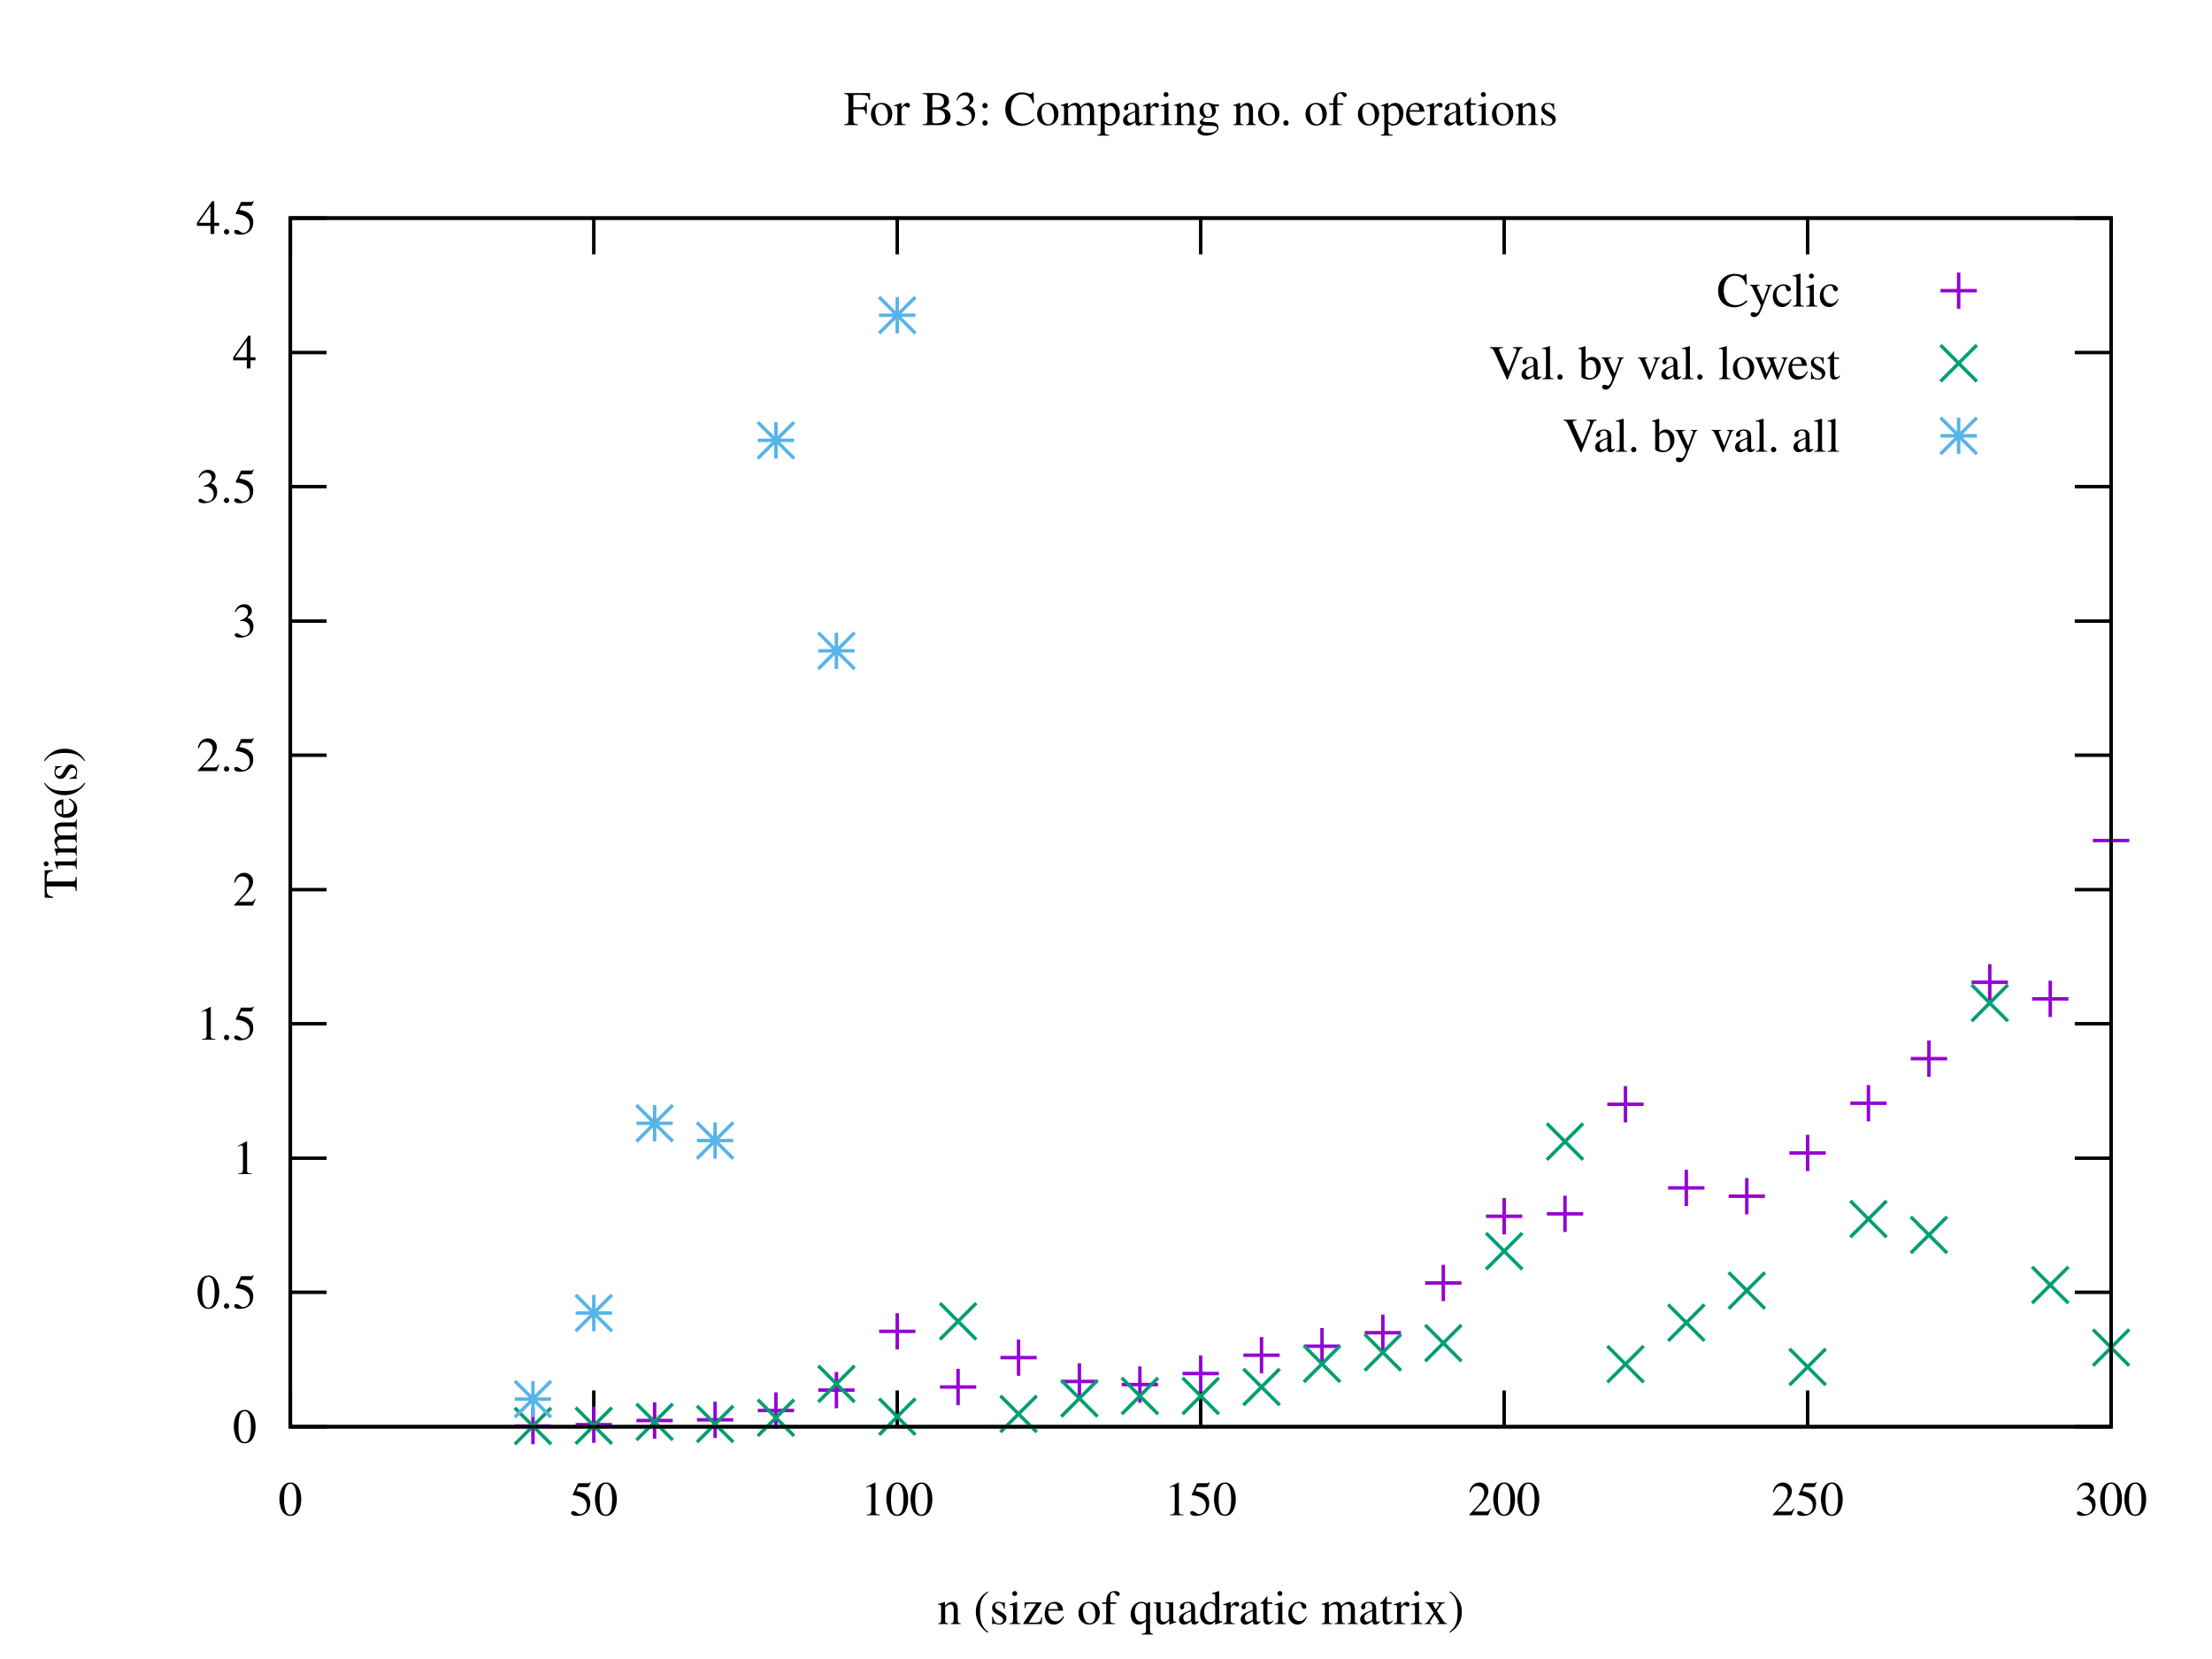
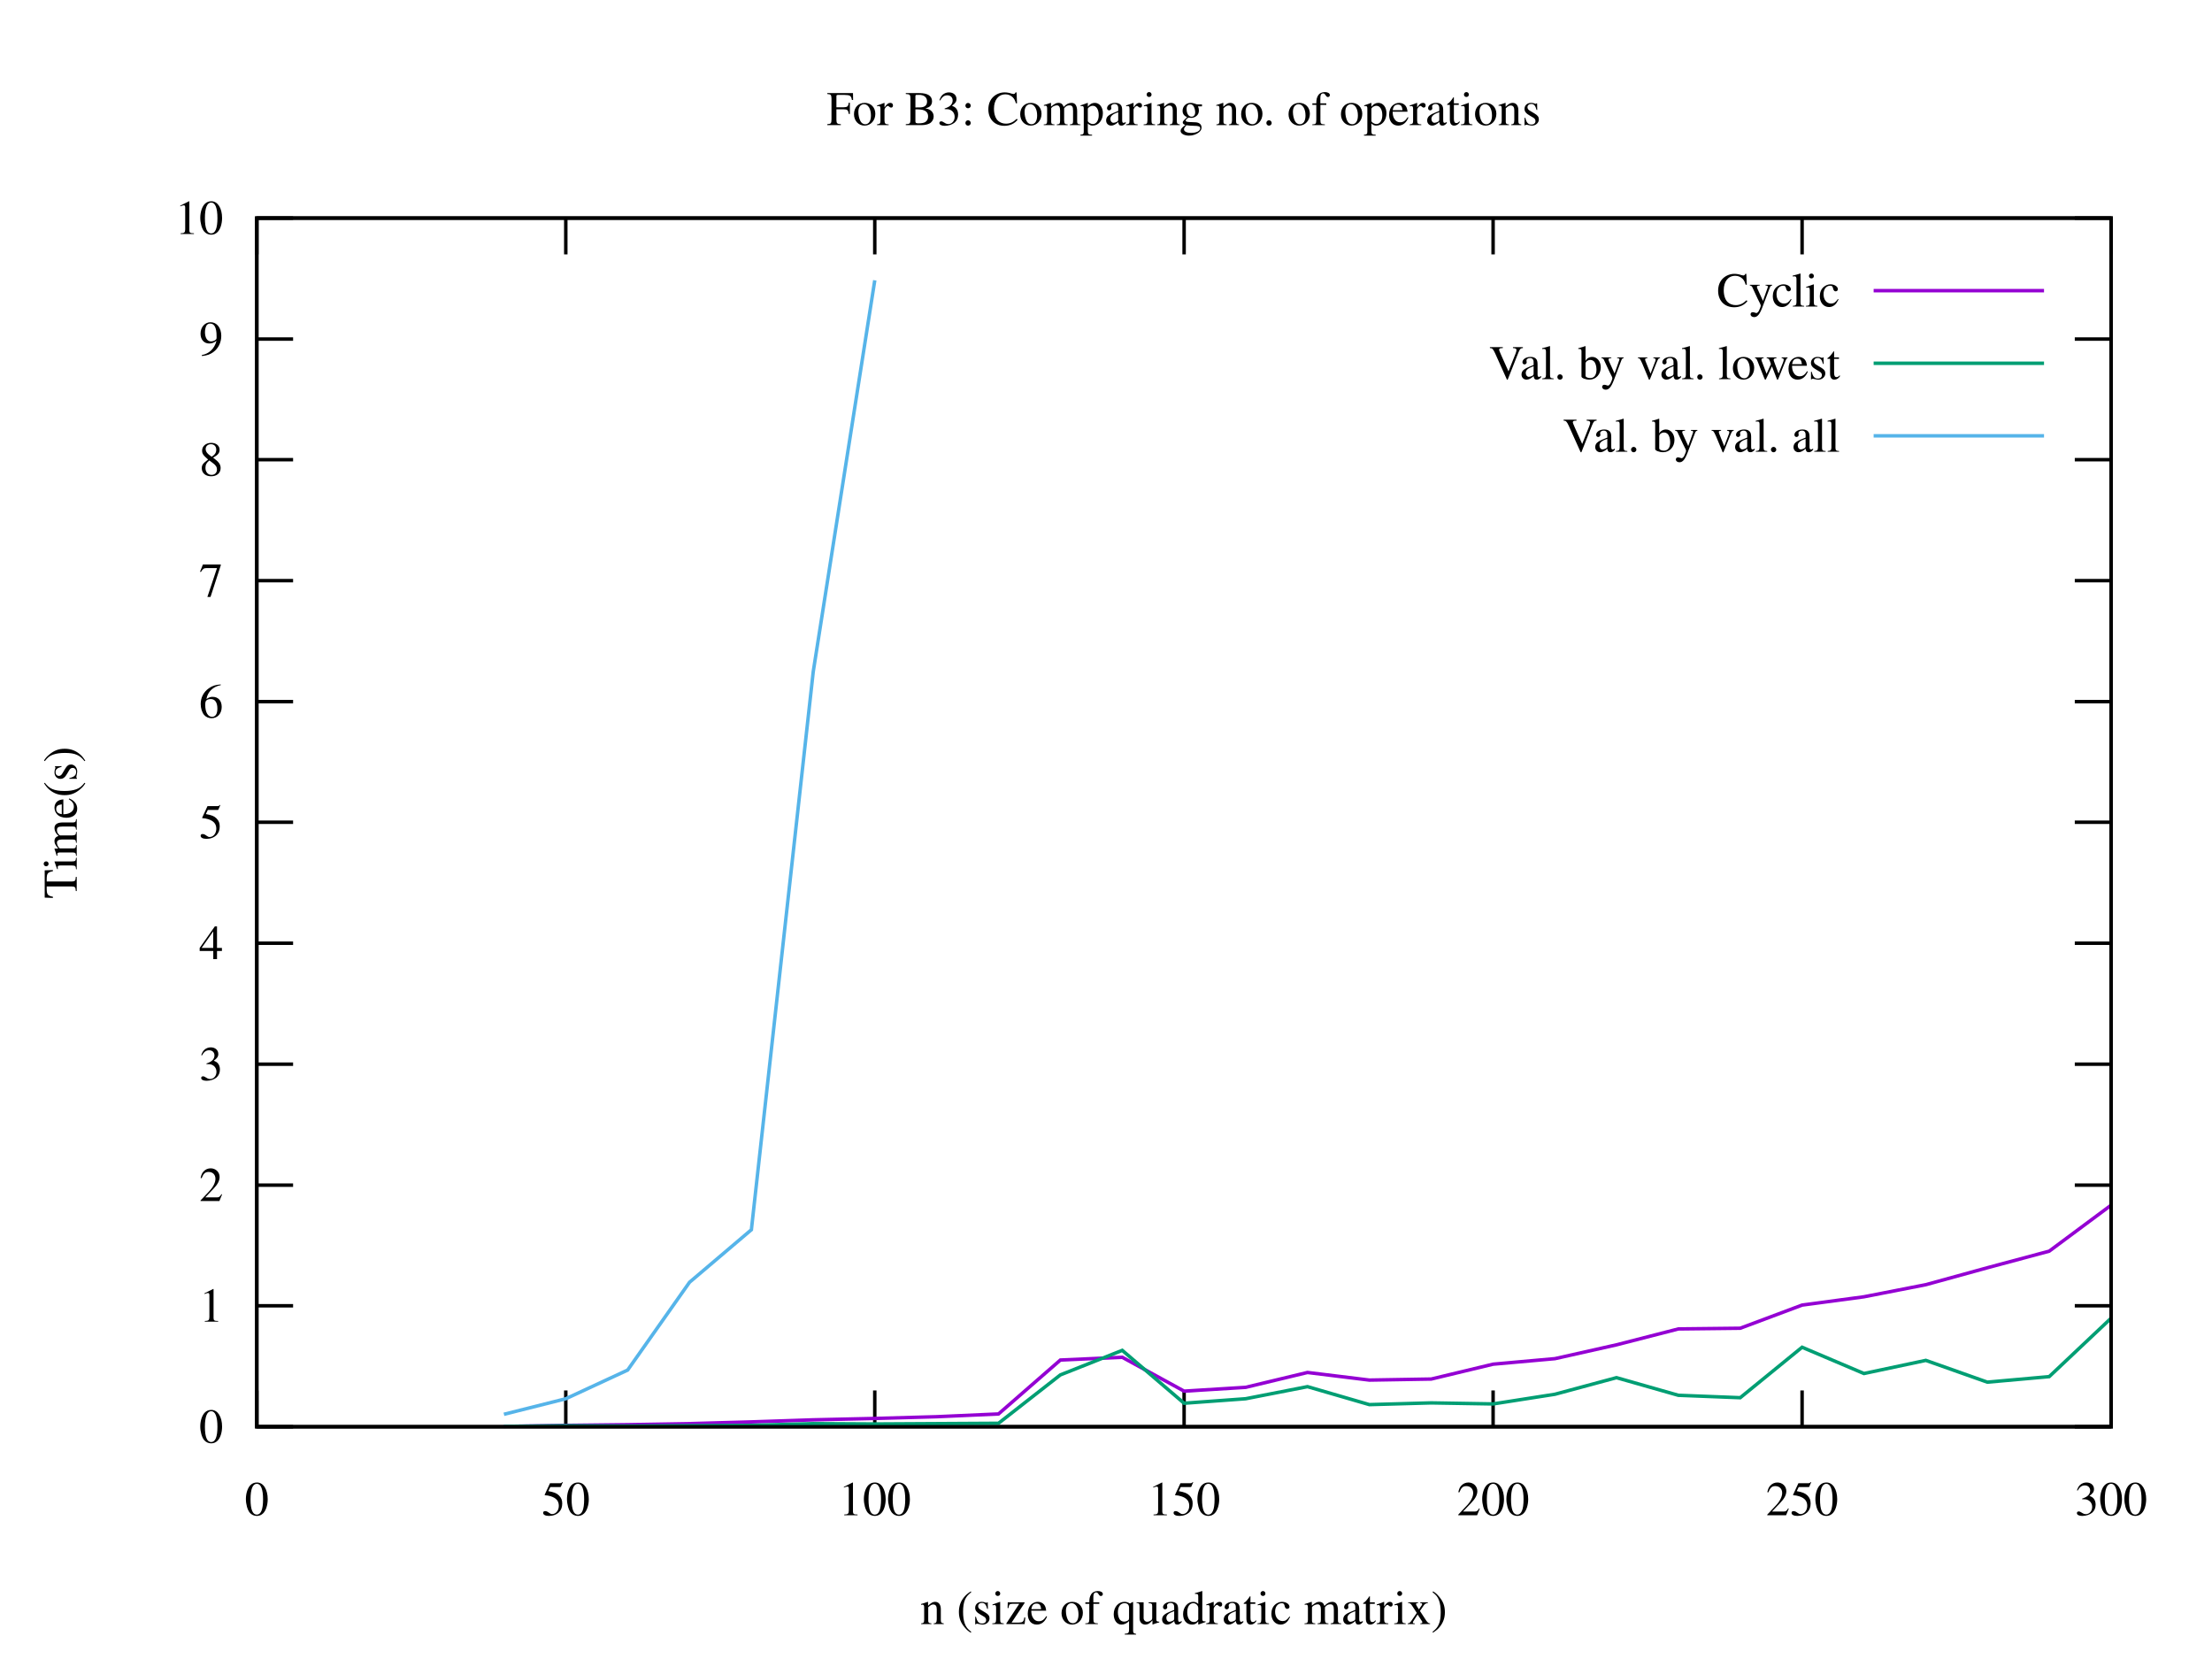
<svg xmlns="http://www.w3.org/2000/svg" xmlns:xlink="http://www.w3.org/1999/xlink" width="640" height="480" viewBox="0 0 640 480">
  <g id="gnuplot_canvas">
    <rect x="0" y="0" width="640" height="480" fill="#ffffff" />
    <defs>
      <circle id="gpDot" r="0.5" stroke-width="0.5" stroke="currentColor" />
      <path id="gpPt0" stroke-width="0.190" stroke="currentColor" d="M-1,0 h2 M0,-1 v2" />
      <path id="gpPt1" stroke-width="0.190" stroke="currentColor" d="M-1,-1 L1,1 M1,-1 L-1,1" />
      <path id="gpPt2" stroke-width="0.190" stroke="currentColor" d="M-1,0 L1,0 M0,-1 L0,1 M-1,-1 L1,1 M-1,1 L1,-1" />
      <rect id="gpPt3" stroke-width="0.190" stroke="currentColor" x="-1" y="-1" width="2" height="2" />
      <rect id="gpPt4" stroke-width="0.190" stroke="currentColor" fill="currentColor" x="-1" y="-1" width="2" height="2" />
      <circle id="gpPt5" stroke-width="0.190" stroke="currentColor" cx="0" cy="0" r="1" />
      <use xlink:href="#gpPt5" id="gpPt6" fill="currentColor" stroke="none" />
      <path id="gpPt7" stroke-width="0.190" stroke="currentColor" d="M0,-1.33 L-1.33,0.67 L1.33,0.67 z" />
      <use xlink:href="#gpPt7" id="gpPt8" fill="currentColor" stroke="none" />
      <use xlink:href="#gpPt7" id="gpPt9" stroke="currentColor" transform="rotate(180)" />
      <use xlink:href="#gpPt9" id="gpPt10" fill="currentColor" stroke="none" />
      <use xlink:href="#gpPt3" id="gpPt11" stroke="currentColor" transform="rotate(45)" />
      <use xlink:href="#gpPt11" id="gpPt12" fill="currentColor" stroke="none" />
      <path id="gpPt13" stroke-width="0.190" stroke="currentColor" d="M0,1.330 L1.265,0.411 L0.782,-1.067 L-0.782,-1.076 L-1.265,0.411 z" />
      <use xlink:href="#gpPt13" id="gpPt14" fill="currentColor" stroke="none" />
      <filter id="textbox" filterUnits="objectBoundingBox" x="0" y="0" height="1" width="1">
        <feFlood flood-color="#FFFFFF" flood-opacity="1" result="bgnd" />
        <feComposite in="SourceGraphic" in2="bgnd" operator="atop" />
      </filter>
      <filter id="greybox" filterUnits="objectBoundingBox" x="0" y="0" height="1" width="1">
        <feFlood flood-color="lightgrey" flood-opacity="1" result="grey" />
        <feComposite in="SourceGraphic" in2="grey" operator="atop" />
      </filter>
    </defs>
    <g fill="none" color="#FFFFFF" stroke="currentColor" stroke-width="1.00" stroke-linecap="butt" stroke-linejoin="miter">
</g>
    <g fill="none" color="black" stroke="currentColor" stroke-width="1.00" stroke-linecap="butt" stroke-linejoin="miter">
-       <path stroke="black" d="M84.0,412.8 L94.5,412.8 M610.8,412.8 L600.3,412.8  " />
-       <g transform="translate(74.3,417.4)" stroke="none" fill="black" font-family="times" font-size="14.00" text-anchor="end">
+       <path stroke="black" d="M74.3,412.8 L84.8,412.8 M610.8,412.8 L600.3,412.8  " />
+       <g transform="translate(64.6,417.4)" stroke="none" fill="black" font-family="times" font-size="14.00" text-anchor="end">
        <text>
          <tspan font-family="times"> 0</tspan>
        </text>
      </g>
    </g>
    <g fill="none" color="black" stroke="currentColor" stroke-width="1.00" stroke-linecap="butt" stroke-linejoin="miter">
-       <path stroke="black" d="M84.0,373.9 L94.5,373.9 M610.8,373.9 L600.3,373.9  " />
-       <g transform="translate(74.3,378.5)" stroke="none" fill="black" font-family="times" font-size="14.00" text-anchor="end">
-         <text>
-           <tspan font-family="times"> 0.5</tspan>
-         </text>
-       </g>
-     </g>
-     <g fill="none" color="black" stroke="currentColor" stroke-width="1.00" stroke-linecap="butt" stroke-linejoin="miter">
-       <path stroke="black" d="M84.0,335.1 L94.5,335.1 M610.8,335.1 L600.3,335.1  " />
-       <g transform="translate(74.3,339.7)" stroke="none" fill="black" font-family="times" font-size="14.00" text-anchor="end">
+       <path stroke="black" d="M74.3,377.8 L84.8,377.8 M610.8,377.8 L600.3,377.8  " />
+       <g transform="translate(64.6,382.4)" stroke="none" fill="black" font-family="times" font-size="14.00" text-anchor="end">
        <text>
          <tspan font-family="times"> 1</tspan>
        </text>
      </g>
    </g>
    <g fill="none" color="black" stroke="currentColor" stroke-width="1.00" stroke-linecap="butt" stroke-linejoin="miter">
-       <path stroke="black" d="M84.0,296.2 L94.5,296.2 M610.8,296.2 L600.3,296.2  " />
-       <g transform="translate(74.3,300.8)" stroke="none" fill="black" font-family="times" font-size="14.00" text-anchor="end">
-         <text>
-           <tspan font-family="times"> 1.5</tspan>
-         </text>
-       </g>
-     </g>
-     <g fill="none" color="black" stroke="currentColor" stroke-width="1.00" stroke-linecap="butt" stroke-linejoin="miter">
-       <path stroke="black" d="M84.0,257.4 L94.5,257.4 M610.8,257.4 L600.3,257.4  " />
-       <g transform="translate(74.3,262.0)" stroke="none" fill="black" font-family="times" font-size="14.00" text-anchor="end">
+       <path stroke="black" d="M74.3,342.9 L84.8,342.9 M610.8,342.9 L600.3,342.9  " />
+       <g transform="translate(64.6,347.5)" stroke="none" fill="black" font-family="times" font-size="14.00" text-anchor="end">
        <text>
          <tspan font-family="times"> 2</tspan>
        </text>
      </g>
    </g>
    <g fill="none" color="black" stroke="currentColor" stroke-width="1.00" stroke-linecap="butt" stroke-linejoin="miter">
-       <path stroke="black" d="M84.0,218.5 L94.5,218.5 M610.8,218.5 L600.3,218.5  " />
-       <g transform="translate(74.3,223.1)" stroke="none" fill="black" font-family="times" font-size="14.00" text-anchor="end">
-         <text>
-           <tspan font-family="times"> 2.5</tspan>
-         </text>
-       </g>
-     </g>
-     <g fill="none" color="black" stroke="currentColor" stroke-width="1.00" stroke-linecap="butt" stroke-linejoin="miter">
-       <path stroke="black" d="M84.0,179.7 L94.5,179.7 M610.8,179.7 L600.3,179.7  " />
-       <g transform="translate(74.3,184.3)" stroke="none" fill="black" font-family="times" font-size="14.00" text-anchor="end">
+       <path stroke="black" d="M74.3,307.9 L84.8,307.9 M610.8,307.9 L600.3,307.9  " />
+       <g transform="translate(64.6,312.5)" stroke="none" fill="black" font-family="times" font-size="14.00" text-anchor="end">
        <text>
          <tspan font-family="times"> 3</tspan>
        </text>
      </g>
    </g>
    <g fill="none" color="black" stroke="currentColor" stroke-width="1.00" stroke-linecap="butt" stroke-linejoin="miter">
-       <path stroke="black" d="M84.0,140.8 L94.5,140.8 M610.8,140.8 L600.3,140.8  " />
-       <g transform="translate(74.3,145.4)" stroke="none" fill="black" font-family="times" font-size="14.00" text-anchor="end">
-         <text>
-           <tspan font-family="times"> 3.5</tspan>
-         </text>
-       </g>
-     </g>
-     <g fill="none" color="black" stroke="currentColor" stroke-width="1.00" stroke-linecap="butt" stroke-linejoin="miter">
-       <path stroke="black" d="M84.0,102.0 L94.5,102.0 M610.8,102.0 L600.3,102.0  " />
-       <g transform="translate(74.3,106.6)" stroke="none" fill="black" font-family="times" font-size="14.00" text-anchor="end">
+       <path stroke="black" d="M74.3,272.9 L84.8,272.9 M610.8,272.9 L600.3,272.9  " />
+       <g transform="translate(64.6,277.5)" stroke="none" fill="black" font-family="times" font-size="14.00" text-anchor="end">
        <text>
          <tspan font-family="times"> 4</tspan>
        </text>
      </g>
    </g>
    <g fill="none" color="black" stroke="currentColor" stroke-width="1.00" stroke-linecap="butt" stroke-linejoin="miter">
-       <path stroke="black" d="M84.0,63.1 L94.5,63.1 M610.8,63.1 L600.3,63.1  " />
-       <g transform="translate(74.3,67.7)" stroke="none" fill="black" font-family="times" font-size="14.00" text-anchor="end">
-         <text>
-           <tspan font-family="times"> 4.5</tspan>
-         </text>
-       </g>
-     </g>
-     <g fill="none" color="black" stroke="currentColor" stroke-width="1.00" stroke-linecap="butt" stroke-linejoin="miter">
-       <path stroke="black" d="M84.0,412.8 L84.0,402.3 M84.0,63.1 L84.0,73.6  " />
-       <g transform="translate(84.0,438.4)" stroke="none" fill="black" font-family="times" font-size="14.00" text-anchor="middle">
+       <path stroke="black" d="M74.3,237.9 L84.8,237.9 M610.8,237.9 L600.3,237.9  " />
+       <g transform="translate(64.6,242.5)" stroke="none" fill="black" font-family="times" font-size="14.00" text-anchor="end">
+         <text>
+           <tspan font-family="times"> 5</tspan>
+         </text>
+       </g>
+     </g>
+     <g fill="none" color="black" stroke="currentColor" stroke-width="1.00" stroke-linecap="butt" stroke-linejoin="miter">
+       <path stroke="black" d="M74.3,203.0 L84.8,203.0 M610.8,203.0 L600.3,203.0  " />
+       <g transform="translate(64.6,207.6)" stroke="none" fill="black" font-family="times" font-size="14.00" text-anchor="end">
+         <text>
+           <tspan font-family="times"> 6</tspan>
+         </text>
+       </g>
+     </g>
+     <g fill="none" color="black" stroke="currentColor" stroke-width="1.00" stroke-linecap="butt" stroke-linejoin="miter">
+       <path stroke="black" d="M74.3,168.0 L84.8,168.0 M610.8,168.0 L600.3,168.0  " />
+       <g transform="translate(64.6,172.6)" stroke="none" fill="black" font-family="times" font-size="14.00" text-anchor="end">
+         <text>
+           <tspan font-family="times"> 7</tspan>
+         </text>
+       </g>
+     </g>
+     <g fill="none" color="black" stroke="currentColor" stroke-width="1.00" stroke-linecap="butt" stroke-linejoin="miter">
+       <path stroke="black" d="M74.3,133.0 L84.8,133.0 M610.8,133.0 L600.3,133.0  " />
+       <g transform="translate(64.6,137.6)" stroke="none" fill="black" font-family="times" font-size="14.00" text-anchor="end">
+         <text>
+           <tspan font-family="times"> 8</tspan>
+         </text>
+       </g>
+     </g>
+     <g fill="none" color="black" stroke="currentColor" stroke-width="1.00" stroke-linecap="butt" stroke-linejoin="miter">
+       <path stroke="black" d="M74.3,98.1 L84.8,98.1 M610.8,98.1 L600.3,98.1  " />
+       <g transform="translate(64.6,102.7)" stroke="none" fill="black" font-family="times" font-size="14.00" text-anchor="end">
+         <text>
+           <tspan font-family="times"> 9</tspan>
+         </text>
+       </g>
+     </g>
+     <g fill="none" color="black" stroke="currentColor" stroke-width="1.00" stroke-linecap="butt" stroke-linejoin="miter">
+       <path stroke="black" d="M74.3,63.1 L84.8,63.1 M610.8,63.1 L600.3,63.1  " />
+       <g transform="translate(64.6,67.7)" stroke="none" fill="black" font-family="times" font-size="14.00" text-anchor="end">
+         <text>
+           <tspan font-family="times"> 10</tspan>
+         </text>
+       </g>
+     </g>
+     <g fill="none" color="black" stroke="currentColor" stroke-width="1.00" stroke-linecap="butt" stroke-linejoin="miter">
+       <path stroke="black" d="M74.3,412.8 L74.3,402.3 M74.3,63.1 L74.3,73.6  " />
+       <g transform="translate(74.3,438.4)" stroke="none" fill="black" font-family="times" font-size="14.00" text-anchor="middle">
        <text>
          <tspan font-family="times"> 0</tspan>
        </text>
      </g>
    </g>
    <g fill="none" color="black" stroke="currentColor" stroke-width="1.00" stroke-linecap="butt" stroke-linejoin="miter">
-       <path stroke="black" d="M171.8,412.8 L171.8,402.3 M171.8,63.1 L171.8,73.6  " />
-       <g transform="translate(171.8,438.4)" stroke="none" fill="black" font-family="times" font-size="14.00" text-anchor="middle">
+       <path stroke="black" d="M163.7,412.8 L163.7,402.3 M163.7,63.1 L163.7,73.6  " />
+       <g transform="translate(163.7,438.4)" stroke="none" fill="black" font-family="times" font-size="14.00" text-anchor="middle">
        <text>
          <tspan font-family="times"> 50</tspan>
        </text>
      </g>
    </g>
    <g fill="none" color="black" stroke="currentColor" stroke-width="1.00" stroke-linecap="butt" stroke-linejoin="miter">
-       <path stroke="black" d="M259.6,412.8 L259.6,402.3 M259.6,63.1 L259.6,73.6  " />
-       <g transform="translate(259.6,438.4)" stroke="none" fill="black" font-family="times" font-size="14.00" text-anchor="middle">
+       <path stroke="black" d="M253.1,412.8 L253.1,402.3 M253.1,63.1 L253.1,73.6  " />
+       <g transform="translate(253.1,438.4)" stroke="none" fill="black" font-family="times" font-size="14.00" text-anchor="middle">
        <text>
          <tspan font-family="times"> 100</tspan>
        </text>
      </g>
    </g>
    <g fill="none" color="black" stroke="currentColor" stroke-width="1.00" stroke-linecap="butt" stroke-linejoin="miter">
-       <path stroke="black" d="M347.4,412.8 L347.4,402.3 M347.4,63.1 L347.4,73.6  " />
-       <g transform="translate(347.4,438.4)" stroke="none" fill="black" font-family="times" font-size="14.00" text-anchor="middle">
+       <path stroke="black" d="M342.6,412.8 L342.6,402.3 M342.6,63.1 L342.6,73.6  " />
+       <g transform="translate(342.6,438.4)" stroke="none" fill="black" font-family="times" font-size="14.00" text-anchor="middle">
        <text>
          <tspan font-family="times"> 150</tspan>
        </text>
      </g>
    </g>
    <g fill="none" color="black" stroke="currentColor" stroke-width="1.00" stroke-linecap="butt" stroke-linejoin="miter">
-       <path stroke="black" d="M435.2,412.8 L435.2,402.3 M435.2,63.1 L435.2,73.6  " />
-       <g transform="translate(435.2,438.4)" stroke="none" fill="black" font-family="times" font-size="14.00" text-anchor="middle">
+       <path stroke="black" d="M432.0,412.8 L432.0,402.3 M432.0,63.1 L432.0,73.6  " />
+       <g transform="translate(432.0,438.4)" stroke="none" fill="black" font-family="times" font-size="14.00" text-anchor="middle">
        <text>
          <tspan font-family="times"> 200</tspan>
        </text>
      </g>
    </g>
    <g fill="none" color="black" stroke="currentColor" stroke-width="1.00" stroke-linecap="butt" stroke-linejoin="miter">
-       <path stroke="black" d="M523.0,412.8 L523.0,402.3 M523.0,63.1 L523.0,73.6  " />
-       <g transform="translate(523.0,438.4)" stroke="none" fill="black" font-family="times" font-size="14.00" text-anchor="middle">
+       <path stroke="black" d="M521.4,412.8 L521.4,402.3 M521.4,63.1 L521.4,73.6  " />
+       <g transform="translate(521.4,438.4)" stroke="none" fill="black" font-family="times" font-size="14.00" text-anchor="middle">
        <text>
          <tspan font-family="times"> 250</tspan>
        </text>
      </g>
    </g>
    <g fill="none" color="black" stroke="currentColor" stroke-width="1.00" stroke-linecap="butt" stroke-linejoin="miter">
      <path stroke="black" d="M610.8,412.8 L610.8,402.3 M610.8,63.1 L610.8,73.6  " />
      <g transform="translate(610.8,438.4)" stroke="none" fill="black" font-family="times" font-size="14.00" text-anchor="middle">
        <text>
          <tspan font-family="times"> 300</tspan>
        </text>
      </g>
    </g>
    <g fill="none" color="black" stroke="currentColor" stroke-width="1.00" stroke-linecap="butt" stroke-linejoin="miter">
</g>
    <g fill="none" color="black" stroke="currentColor" stroke-width="1.00" stroke-linecap="butt" stroke-linejoin="miter">
-       <path stroke="black" d="M84.0,63.1 L84.0,412.8 L610.8,412.8 L610.8,63.1 L84.0,63.1 Z  " />
+       <path stroke="black" d="M74.3,63.1 L74.3,412.8 L610.8,412.8 L610.8,63.1 L74.3,63.1 Z  " />
    </g>
    <g fill="none" color="black" stroke="currentColor" stroke-width="1.00" stroke-linecap="butt" stroke-linejoin="miter">
      <g transform="translate(22.2,238.0) rotate(270)" stroke="none" fill="black" font-family="times" font-size="14.00" text-anchor="middle">
        <text>
          <tspan font-family="times">Time(s)</tspan>
        </text>
      </g>
    </g>
    <g fill="none" color="black" stroke="currentColor" stroke-width="1.00" stroke-linecap="butt" stroke-linejoin="miter">
-       <g transform="translate(347.4,469.9)" stroke="none" fill="black" font-family="times" font-size="14.00" text-anchor="middle">
+       <g transform="translate(342.5,469.9)" stroke="none" fill="black" font-family="times" font-size="14.00" text-anchor="middle">
        <text>
          <tspan font-family="times">n (size of quadratic matrix)</tspan>
        </text>
      </g>
    </g>
    <g fill="none" color="black" stroke="currentColor" stroke-width="1.00" stroke-linecap="butt" stroke-linejoin="miter">
-       <g transform="translate(347.4,36.2)" stroke="none" fill="black" font-family="times" font-size="14.00" text-anchor="middle">
+       <g transform="translate(342.5,36.2)" stroke="none" fill="black" font-family="times" font-size="14.00" text-anchor="middle">
        <text>
          <tspan font-family="times">For B3: Comparing no. of operations</tspan>
        </text>
      </g>
    </g>
    <g fill="none" color="black" stroke="currentColor" stroke-width="1.00" stroke-linecap="butt" stroke-linejoin="miter">
</g>
    <g id="gnuplot_plot_1">
      <g fill="none" color="black" stroke="currentColor" stroke-width="1.00" stroke-linecap="butt" stroke-linejoin="miter">
        <g transform="translate(532.4,88.7)" stroke="none" fill="black" font-family="times" font-size="14.00" text-anchor="end">
          <text>
            <tspan font-family="times">Cyclic</tspan>
          </text>
        </g>
      </g>
      <g fill="none" color="black" stroke="currentColor" stroke-width="1.00" stroke-linecap="butt" stroke-linejoin="miter">
-         <use xlink:href="#gpPt0" transform="translate(154.2,412.6) scale(5.25)" color="rgb(148,   0, 211)" />
-         <use xlink:href="#gpPt0" transform="translate(171.8,412.2) scale(5.25)" color="rgb(148,   0, 211)" />
-         <use xlink:href="#gpPt0" transform="translate(189.4,411.0) scale(5.25)" color="rgb(148,   0, 211)" />
-         <use xlink:href="#gpPt0" transform="translate(206.9,410.8) scale(5.25)" color="rgb(148,   0, 211)" />
-         <use xlink:href="#gpPt0" transform="translate(224.5,408.1) scale(5.25)" color="rgb(148,   0, 211)" />
-         <use xlink:href="#gpPt0" transform="translate(242.0,402.2) scale(5.25)" color="rgb(148,   0, 211)" />
-         <use xlink:href="#gpPt0" transform="translate(259.6,385.2) scale(5.25)" color="rgb(148,   0, 211)" />
-         <use xlink:href="#gpPt0" transform="translate(277.2,401.3) scale(5.25)" color="rgb(148,   0, 211)" />
-         <use xlink:href="#gpPt0" transform="translate(294.7,392.8) scale(5.25)" color="rgb(148,   0, 211)" />
-         <use xlink:href="#gpPt0" transform="translate(312.3,399.7) scale(5.25)" color="rgb(148,   0, 211)" />
-         <use xlink:href="#gpPt0" transform="translate(329.8,400.6) scale(5.25)" color="rgb(148,   0, 211)" />
-         <use xlink:href="#gpPt0" transform="translate(347.4,397.4) scale(5.25)" color="rgb(148,   0, 211)" />
-         <use xlink:href="#gpPt0" transform="translate(365.0,392.1) scale(5.25)" color="rgb(148,   0, 211)" />
-         <use xlink:href="#gpPt0" transform="translate(382.5,389.5) scale(5.25)" color="rgb(148,   0, 211)" />
-         <use xlink:href="#gpPt0" transform="translate(400.1,385.6) scale(5.25)" color="rgb(148,   0, 211)" />
-         <use xlink:href="#gpPt0" transform="translate(417.6,371.2) scale(5.25)" color="rgb(148,   0, 211)" />
-         <use xlink:href="#gpPt0" transform="translate(435.2,351.9) scale(5.25)" color="rgb(148,   0, 211)" />
-         <use xlink:href="#gpPt0" transform="translate(452.8,351.2) scale(5.25)" color="rgb(148,   0, 211)" />
-         <use xlink:href="#gpPt0" transform="translate(470.3,319.5) scale(5.25)" color="rgb(148,   0, 211)" />
-         <use xlink:href="#gpPt0" transform="translate(487.9,343.7) scale(5.25)" color="rgb(148,   0, 211)" />
-         <use xlink:href="#gpPt0" transform="translate(505.4,346.1) scale(5.25)" color="rgb(148,   0, 211)" />
-         <use xlink:href="#gpPt0" transform="translate(523.0,333.6) scale(5.25)" color="rgb(148,   0, 211)" />
-         <use xlink:href="#gpPt0" transform="translate(540.6,319.2) scale(5.25)" color="rgb(148,   0, 211)" />
-         <use xlink:href="#gpPt0" transform="translate(558.1,306.3) scale(5.25)" color="rgb(148,   0, 211)" />
-         <use xlink:href="#gpPt0" transform="translate(575.7,284.2) scale(5.25)" color="rgb(148,   0, 211)" />
-         <use xlink:href="#gpPt0" transform="translate(593.2,289.0) scale(5.25)" color="rgb(148,   0, 211)" />
-         <use xlink:href="#gpPt0" transform="translate(610.8,243.2) scale(5.25)" color="rgb(148,   0, 211)" />
-         <use xlink:href="#gpPt0" transform="translate(566.7,84.1) scale(5.25)" color="rgb(148,   0, 211)" />
+         <path stroke="rgb(148,   0, 211)" d="M542.1,84.1 L591.4,84.1 M145.8,412.7 L163.7,412.4 L181.6,412.2 L199.5,411.9 L217.4,411.4 L235.3,410.8   L253.1,410.4 L271.0,409.9 L288.9,409.1 L306.8,393.5 L324.7,392.7 L342.6,402.5 L360.4,401.4 L378.3,397.1   L396.2,399.3 L414.1,399.0 L432.0,394.7 L449.9,393.1 L467.7,389.1 L485.6,384.5 L503.5,384.3 L521.4,377.6   L539.3,375.2 L557.2,371.7 L575.0,366.8 L592.9,362.0 L610.8,348.7  " />
      </g>
    </g>
    <g id="gnuplot_plot_2">
      <g fill="none" color="black" stroke="currentColor" stroke-width="1.00" stroke-linecap="butt" stroke-linejoin="miter">
        <g transform="translate(532.4,109.7)" stroke="none" fill="black" font-family="times" font-size="14.00" text-anchor="end">
          <text>
            <tspan font-family="times">Val. by val. lowest</tspan>
          </text>
        </g>
      </g>
      <g fill="none" color="black" stroke="currentColor" stroke-width="1.00" stroke-linecap="butt" stroke-linejoin="miter">
-         <use xlink:href="#gpPt1" transform="translate(154.2,412.6) scale(5.25)" color="rgb(  0, 158, 115)" />
-         <use xlink:href="#gpPt1" transform="translate(171.8,412.5) scale(5.25)" color="rgb(  0, 158, 115)" />
-         <use xlink:href="#gpPt1" transform="translate(189.4,411.4) scale(5.25)" color="rgb(  0, 158, 115)" />
-         <use xlink:href="#gpPt1" transform="translate(206.9,412.0) scale(5.25)" color="rgb(  0, 158, 115)" />
-         <use xlink:href="#gpPt1" transform="translate(224.5,410.2) scale(5.25)" color="rgb(  0, 158, 115)" />
-         <use xlink:href="#gpPt1" transform="translate(242.0,400.4) scale(5.25)" color="rgb(  0, 158, 115)" />
-         <use xlink:href="#gpPt1" transform="translate(259.6,409.9) scale(5.25)" color="rgb(  0, 158, 115)" />
-         <use xlink:href="#gpPt1" transform="translate(277.2,382.3) scale(5.25)" color="rgb(  0, 158, 115)" />
-         <use xlink:href="#gpPt1" transform="translate(294.7,409.1) scale(5.25)" color="rgb(  0, 158, 115)" />
-         <use xlink:href="#gpPt1" transform="translate(312.3,404.6) scale(5.25)" color="rgb(  0, 158, 115)" />
-         <use xlink:href="#gpPt1" transform="translate(329.8,403.9) scale(5.25)" color="rgb(  0, 158, 115)" />
-         <use xlink:href="#gpPt1" transform="translate(347.4,403.9) scale(5.25)" color="rgb(  0, 158, 115)" />
-         <use xlink:href="#gpPt1" transform="translate(365.0,401.3) scale(5.25)" color="rgb(  0, 158, 115)" />
-         <use xlink:href="#gpPt1" transform="translate(382.5,394.6) scale(5.25)" color="rgb(  0, 158, 115)" />
-         <use xlink:href="#gpPt1" transform="translate(400.1,391.3) scale(5.25)" color="rgb(  0, 158, 115)" />
-         <use xlink:href="#gpPt1" transform="translate(417.6,388.6) scale(5.25)" color="rgb(  0, 158, 115)" />
-         <use xlink:href="#gpPt1" transform="translate(435.2,362.0) scale(5.25)" color="rgb(  0, 158, 115)" />
-         <use xlink:href="#gpPt1" transform="translate(452.8,330.3) scale(5.25)" color="rgb(  0, 158, 115)" />
-         <use xlink:href="#gpPt1" transform="translate(470.3,394.7) scale(5.25)" color="rgb(  0, 158, 115)" />
-         <use xlink:href="#gpPt1" transform="translate(487.9,382.7) scale(5.25)" color="rgb(  0, 158, 115)" />
-         <use xlink:href="#gpPt1" transform="translate(505.4,373.4) scale(5.25)" color="rgb(  0, 158, 115)" />
-         <use xlink:href="#gpPt1" transform="translate(523.0,395.5) scale(5.25)" color="rgb(  0, 158, 115)" />
-         <use xlink:href="#gpPt1" transform="translate(540.6,352.7) scale(5.25)" color="rgb(  0, 158, 115)" />
-         <use xlink:href="#gpPt1" transform="translate(558.1,357.3) scale(5.25)" color="rgb(  0, 158, 115)" />
-         <use xlink:href="#gpPt1" transform="translate(575.7,290.2) scale(5.25)" color="rgb(  0, 158, 115)" />
-         <use xlink:href="#gpPt1" transform="translate(593.2,371.8) scale(5.25)" color="rgb(  0, 158, 115)" />
-         <use xlink:href="#gpPt1" transform="translate(610.8,389.9) scale(5.25)" color="rgb(  0, 158, 115)" />
-         <use xlink:href="#gpPt1" transform="translate(566.7,105.1) scale(5.25)" color="rgb(  0, 158, 115)" />
+         <path stroke="rgb(  0, 158, 115)" d="M542.1,105.1 L591.4,105.1 M145.8,412.7 L163.7,412.5 L181.6,412.6 L199.5,412.5 L217.4,412.4 L235.3,411.9   L253.1,412.0 L271.0,411.9 L288.9,411.8 L306.8,397.8 L324.7,390.7 L342.6,406.0 L360.4,404.7 L378.3,401.2   L396.2,406.4 L414.1,405.9 L432.0,406.2 L449.9,403.4 L467.7,398.6 L485.6,403.7 L503.5,404.4 L521.4,389.8   L539.3,397.4 L557.2,393.6 L575.0,399.9 L592.9,398.3 L610.8,381.4  " />
      </g>
    </g>
    <g id="gnuplot_plot_3">
      <g fill="none" color="black" stroke="currentColor" stroke-width="1.00" stroke-linecap="butt" stroke-linejoin="miter">
        <g transform="translate(532.4,130.7)" stroke="none" fill="black" font-family="times" font-size="14.00" text-anchor="end">
          <text>
            <tspan font-family="times">Val. by val. all</tspan>
          </text>
        </g>
      </g>
      <g fill="none" color="black" stroke="currentColor" stroke-width="1.00" stroke-linecap="butt" stroke-linejoin="miter">
-         <use xlink:href="#gpPt2" transform="translate(154.2,404.8) scale(5.25)" color="rgb( 86, 180, 233)" />
-         <use xlink:href="#gpPt2" transform="translate(171.8,379.9) scale(5.25)" color="rgb( 86, 180, 233)" />
-         <use xlink:href="#gpPt2" transform="translate(189.4,325.0) scale(5.25)" color="rgb( 86, 180, 233)" />
-         <use xlink:href="#gpPt2" transform="translate(206.9,330.0) scale(5.25)" color="rgb( 86, 180, 233)" />
-         <use xlink:href="#gpPt2" transform="translate(224.5,127.4) scale(5.25)" color="rgb( 86, 180, 233)" />
-         <use xlink:href="#gpPt2" transform="translate(242.0,188.3) scale(5.25)" color="rgb( 86, 180, 233)" />
-         <use xlink:href="#gpPt2" transform="translate(259.6,91.2) scale(5.25)" color="rgb( 86, 180, 233)" />
-         <use xlink:href="#gpPt2" transform="translate(566.7,126.1) scale(5.25)" color="rgb( 86, 180, 233)" />
+         <path stroke="rgb( 86, 180, 233)" d="M542.1,126.1 L591.4,126.1 M145.8,409.2 L163.7,404.7 L181.6,396.4 L199.5,371.0 L217.4,355.8 L235.3,194.3   L253.1,81.1  " />
      </g>
    </g>
    <g fill="none" color="#FFFFFF" stroke="rgb( 86, 180, 233)" stroke-width="2.00" stroke-linecap="butt" stroke-linejoin="miter">
</g>
    <g fill="none" color="black" stroke="currentColor" stroke-width="2.00" stroke-linecap="butt" stroke-linejoin="miter">
</g>
    <g fill="none" color="black" stroke="black" stroke-width="1.00" stroke-linecap="butt" stroke-linejoin="miter">
</g>
    <g fill="none" color="black" stroke="currentColor" stroke-width="1.00" stroke-linecap="butt" stroke-linejoin="miter">
-       <path stroke="black" d="M84.0,63.1 L84.0,412.8 L610.8,412.8 L610.8,63.1 L84.0,63.1 Z  " />
+       <path stroke="black" d="M74.3,63.1 L74.3,412.8 L610.8,412.8 L610.8,63.1 L74.3,63.1 Z  " />
    </g>
    <g fill="none" color="black" stroke="currentColor" stroke-width="1.00" stroke-linecap="butt" stroke-linejoin="miter">
</g>
  </g>
</svg>
